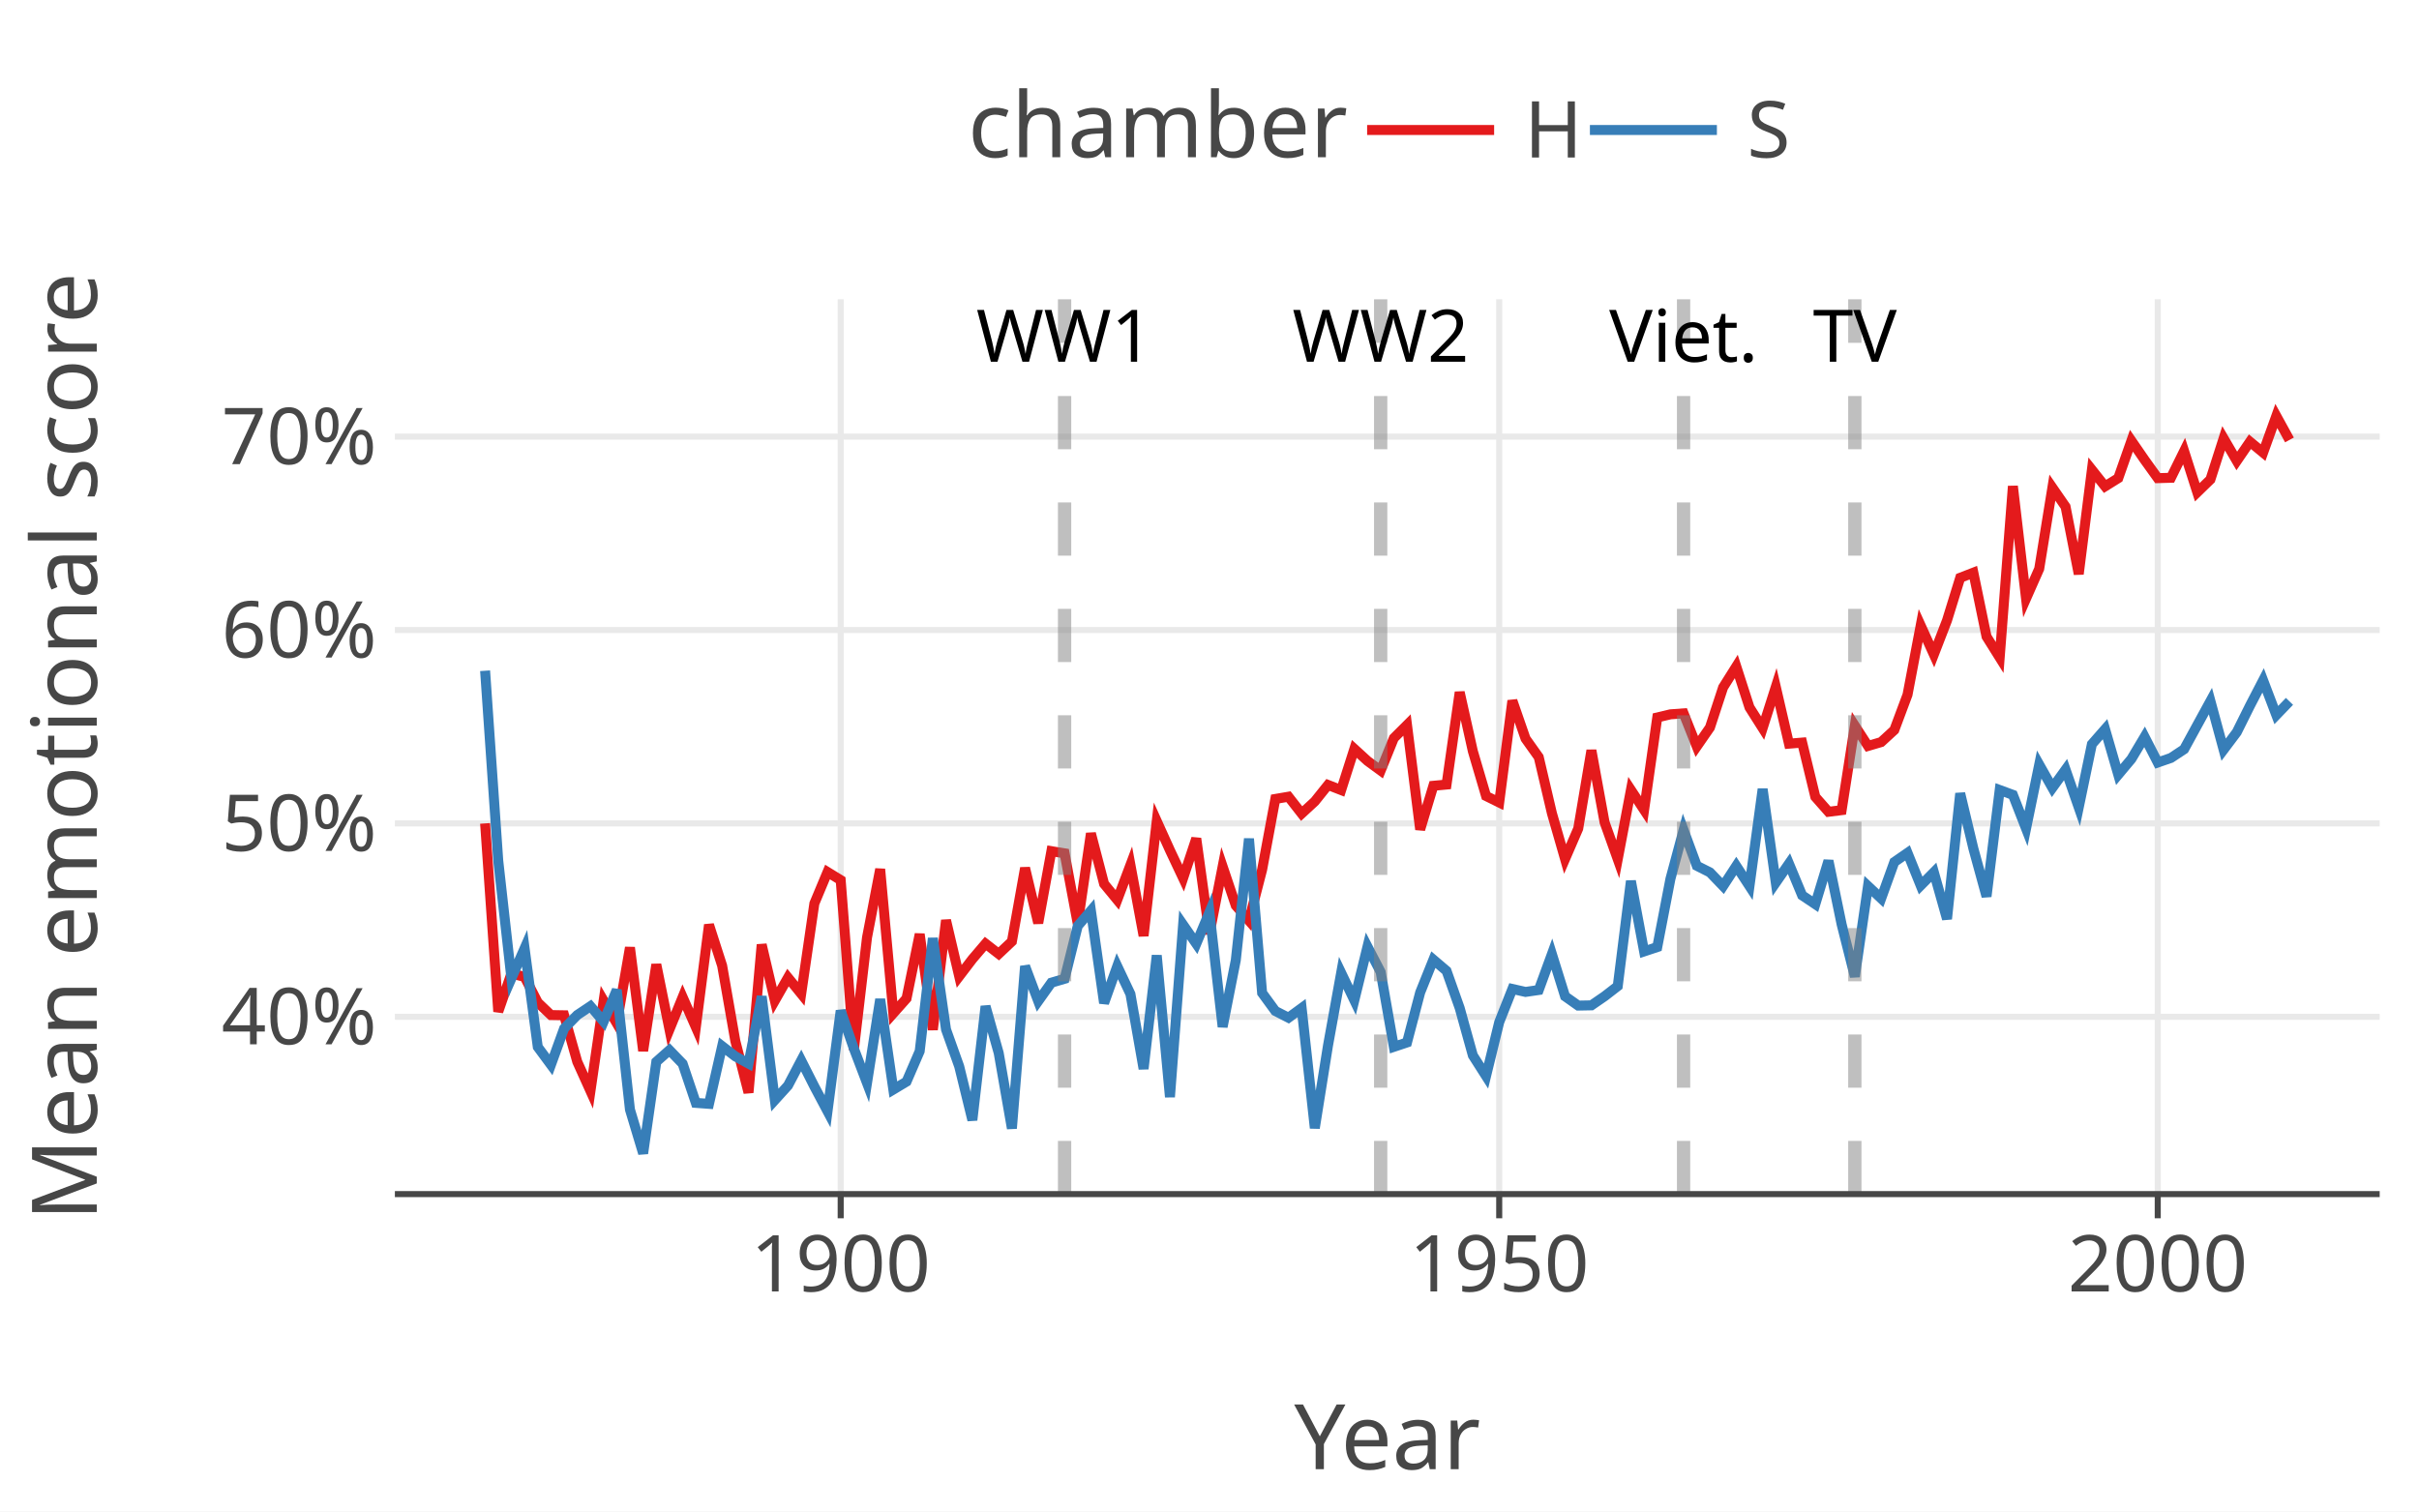
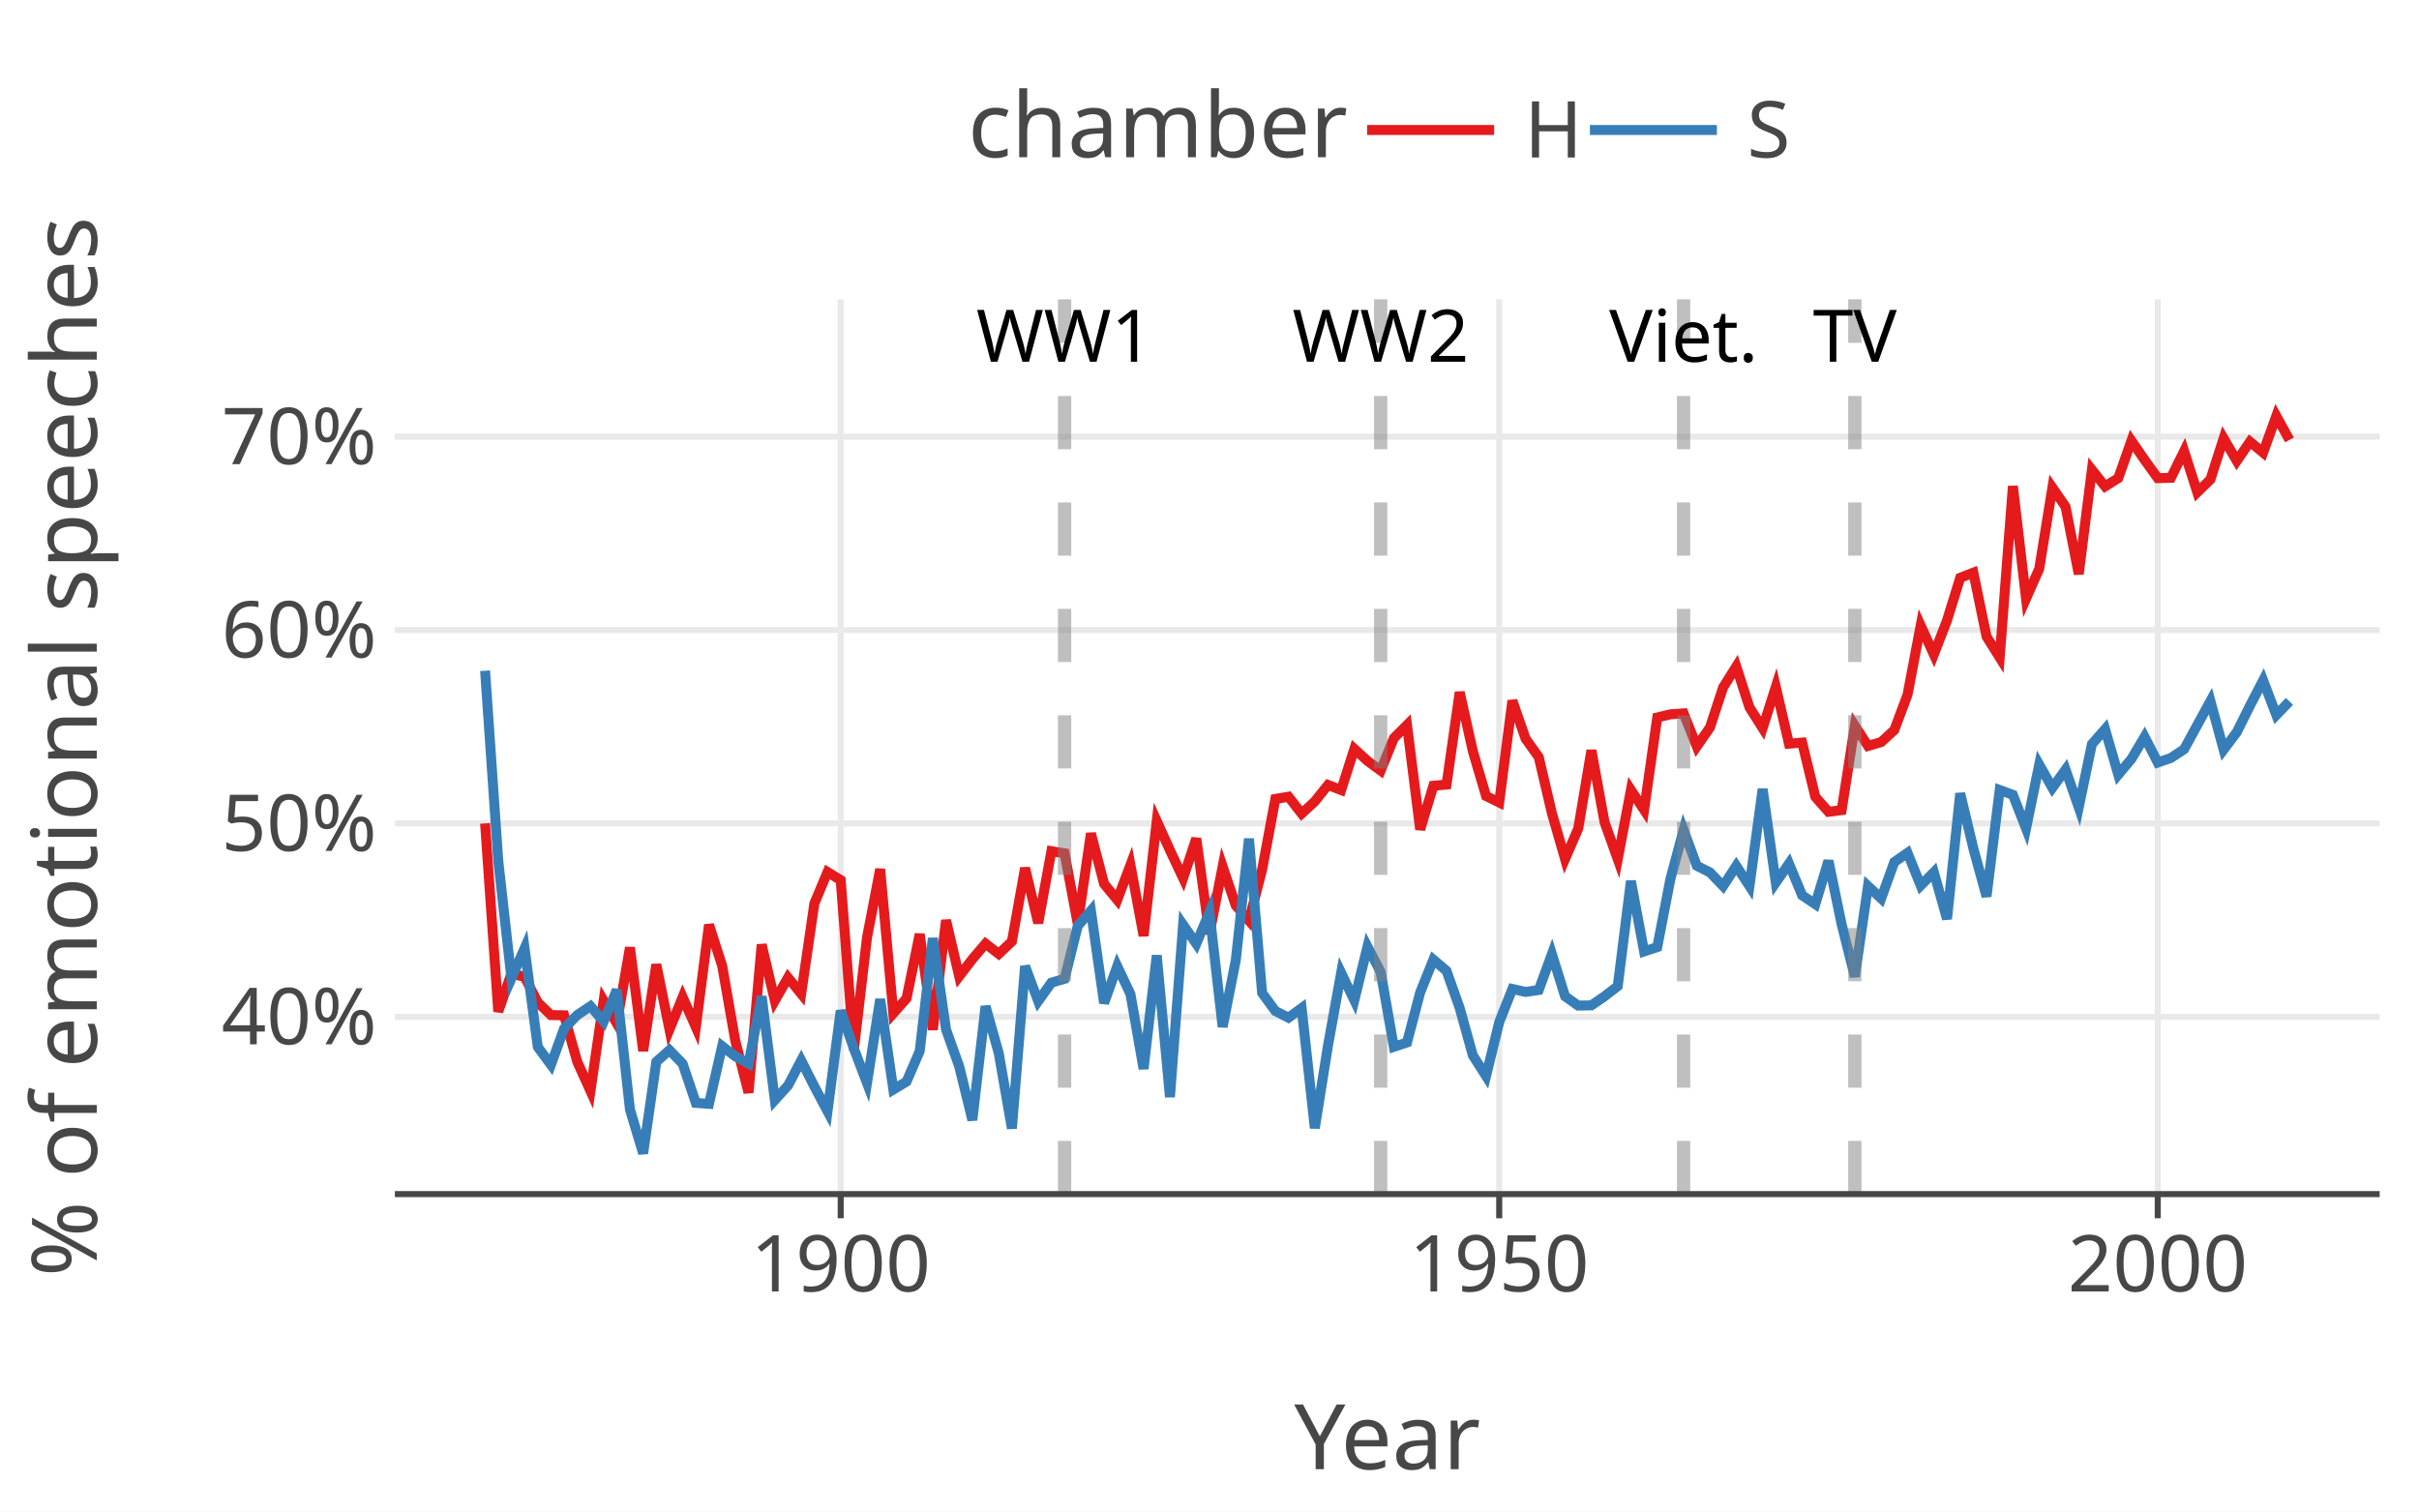
<svg xmlns="http://www.w3.org/2000/svg" display="block" class="plt-container" width="400.0" height="250.0">
  <style type="text/css">
  .plt-container {
   font-family: Lucida Grande, sans-serif;
   user-select: none;
   -webkit-user-select: none;
   -moz-user-select: none;
   -ms-user-select: none;
}
text {
   text-rendering: optimizeLegibility;
}
- #pwoykWa .plot-title {
+ #p3NG65Q .plot-title {
   fill: #474747;
   font-family: Lucida Grande, sans-serif;
   font-size: 16.0px;
   font-weight: normal;
   font-style: normal;   
}
- #pwoykWa .plot-subtitle {
+ #p3NG65Q .plot-subtitle {
   fill: #474747;
   font-family: Lucida Grande, sans-serif;
   font-size: 15.0px;
   font-weight: normal;
   font-style: normal;   
}
- #pwoykWa .plot-caption {
-    fill: #474747;
-    font-family: Lucida Grande, sans-serif;
-    font-size: 13.0px;
-    font-weight: normal;
-    font-style: normal;   
- }
- #pwoykWa .legend-title {
+ #p3NG65Q .plot-caption {
+    fill: #474747;
+    font-family: Lucida Grande, sans-serif;
+    font-size: 13.0px;
+    font-weight: normal;
+    font-style: normal;   
+ }
+ #p3NG65Q .legend-title {
   fill: #474747;
   font-family: Lucida Grande, sans-serif;
   font-size: 15.0px;
   font-weight: normal;
   font-style: normal;   
}
- #pwoykWa .legend-item {
-    fill: #474747;
-    font-family: Lucida Grande, sans-serif;
-    font-size: 13.0px;
-    font-weight: normal;
-    font-style: normal;   
- }
- #pwoykWa .axis-title-x {
+ #p3NG65Q .legend-item {
+    fill: #474747;
+    font-family: Lucida Grande, sans-serif;
+    font-size: 13.0px;
+    font-weight: normal;
+    font-style: normal;   
+ }
+ #p3NG65Q .axis-title-x {
   fill: #474747;
   font-family: Lucida Grande, sans-serif;
   font-size: 15.0px;
   font-weight: normal;
   font-style: normal;   
}
- #pwoykWa .axis-text-x {
-    fill: #474747;
-    font-family: Lucida Grande, sans-serif;
-    font-size: 13.0px;
-    font-weight: normal;
-    font-style: normal;   
- }
- #dvyMFjl .axis-tooltip-text-x {
+ #p3NG65Q .axis-text-x {
+    fill: #474747;
+    font-family: Lucida Grande, sans-serif;
+    font-size: 13.0px;
+    font-weight: normal;
+    font-style: normal;   
+ }
+ #dNBk9hJ .axis-tooltip-text-x {
   fill: #ffffff;
   font-family: Lucida Grande, sans-serif;
   font-size: 13.0px;
   font-weight: normal;
   font-style: normal;   
}
- #pwoykWa .axis-title-y {
+ #p3NG65Q .axis-title-y {
   fill: #474747;
   font-family: Lucida Grande, sans-serif;
   font-size: 15.0px;
   font-weight: normal;
   font-style: normal;   
}
- #pwoykWa .axis-text-y {
-    fill: #474747;
-    font-family: Lucida Grande, sans-serif;
-    font-size: 13.0px;
-    font-weight: normal;
-    font-style: normal;   
- }
- #dvyMFjl .axis-tooltip-text-y {
+ #p3NG65Q .axis-text-y {
+    fill: #474747;
+    font-family: Lucida Grande, sans-serif;
+    font-size: 13.0px;
+    font-weight: normal;
+    font-style: normal;   
+ }
+ #dNBk9hJ .axis-tooltip-text-y {
   fill: #ffffff;
   font-family: Lucida Grande, sans-serif;
   font-size: 13.0px;
   font-weight: normal;
   font-style: normal;   
}
- #pwoykWa .facet-strip-text-x {
-    fill: #474747;
-    font-family: Lucida Grande, sans-serif;
-    font-size: 13.0px;
-    font-weight: normal;
-    font-style: normal;   
- }
- #pwoykWa .facet-strip-text-y {
-    fill: #474747;
-    font-family: Lucida Grande, sans-serif;
-    font-size: 13.0px;
-    font-weight: normal;
-    font-style: normal;   
- }
- #dvyMFjl .tooltip-text {
-    fill: #474747;
-    font-family: Lucida Grande, sans-serif;
-    font-size: 13.0px;
-    font-weight: normal;
-    font-style: normal;   
- }
- #dvyMFjl .tooltip-title {
+ #p3NG65Q .facet-strip-text-x {
+    fill: #474747;
+    font-family: Lucida Grande, sans-serif;
+    font-size: 13.0px;
+    font-weight: normal;
+    font-style: normal;   
+ }
+ #p3NG65Q .facet-strip-text-y {
+    fill: #474747;
+    font-family: Lucida Grande, sans-serif;
+    font-size: 13.0px;
+    font-weight: normal;
+    font-style: normal;   
+ }
+ #dNBk9hJ .tooltip-text {
+    fill: #474747;
+    font-family: Lucida Grande, sans-serif;
+    font-size: 13.0px;
+    font-weight: normal;
+    font-style: normal;   
+ }
+ #dNBk9hJ .tooltip-title {
   fill: #474747;
   font-family: Lucida Grande, sans-serif;
   font-size: 13.0px;
   font-weight: bold;
   font-style: normal;   
}
- #dvyMFjl .tooltip-label {
+ #dNBk9hJ .tooltip-label {
   fill: #474747;
   font-family: Lucida Grande, sans-serif;
   font-size: 13.0px;
   font-weight: bold;
   font-style: normal;   
}

  </style>
-   <g id="pwoykWa">
+   <g id="p3NG65Q">
    <path fill-rule="evenodd" fill="rgb(255,255,255)" fill-opacity="1.0" d="M0.0 0.0 L0.0 250.0 L400.0 250.0 L400.0 0.0 Z">
    </path>
    <g transform="translate(29.5 49.5 ) ">
      <g>
        <g transform="translate(35.79618 0.0 ) ">
          <g>
            <line x1="73.718" y1="0.0" x2="73.718" y2="148.0" stroke="rgb(233,233,233)" stroke-opacity="1.0" stroke-width="1.0" fill="none">
            </line>
            <line x1="182.61" y1="0.0" x2="182.61" y2="148.0" stroke="rgb(233,233,233)" stroke-opacity="1.0" stroke-width="1.0" fill="none">
            </line>
            <line x1="291.503" y1="0.0" x2="291.503" y2="148.0" stroke="rgb(233,233,233)" stroke-opacity="1.0" stroke-width="1.0" fill="none">
            </line>
          </g>
        </g>
        <g transform="translate(35.79618 0.0 ) ">
          <g>
            <line x1="0.0" y1="118.673" x2="328.204" y2="118.673" stroke="rgb(233,233,233)" stroke-opacity="1.0" stroke-width="1.0" fill="none">
            </line>
            <line x1="0.0" y1="86.688" x2="328.204" y2="86.688" stroke="rgb(233,233,233)" stroke-opacity="1.0" stroke-width="1.0" fill="none">
            </line>
            <line x1="0.0" y1="54.704" x2="328.204" y2="54.704" stroke="rgb(233,233,233)" stroke-opacity="1.0" stroke-width="1.0" fill="none">
            </line>
            <line x1="0.0" y1="22.72" x2="328.204" y2="22.72" stroke="rgb(233,233,233)" stroke-opacity="1.0" stroke-width="1.0" fill="none">
            </line>
          </g>
        </g>
      </g>
-       <g clip-path="url(#ckz98nq)" clip-bounds-jfx="[rect (35.796, 0.0), (328.204, 148.0)]">
+       <g clip-path="url(#cNyy9Xh)" clip-bounds-jfx="[rect (35.796, 0.0), (328.204, 148.0)]">
        <g transform="translate(35.79618 0.0 ) ">
          <g>
            <g>
              <g>
                <path d="M14.918 86.688 L14.918 86.688 L17.095 117.822 L19.271 111.521 L21.448 112.073 L23.63 116.304 L25.806 118.389 L27.983 118.426 L30.159 126.109 L32.342 130.944 L34.518 116.013 L36.695 119.762 L38.871 107.213 L41.053 124.317 L43.23 110.021 L45.406 120.77 L47.583 115.42 L49.765 120.389 L51.941 103.452 L54.118 110.23 L56.294 122.667 L58.477 131.214 L60.653 106.731 L62.83 116.008 L65.006 112.189 L67.188 114.874 L69.365 99.935 L71.541 94.729 L73.718 96.068 L75.894 124.139 L78.07 105.57 L80.247 94.248 L82.423 118.091 L84.606 115.636 L86.782 104.998 L88.959 120.811 L91.135 102.7 L93.317 111.983 L95.494 109.131 L97.67 106.579 L99.847 108.268 L102.029 106.211 L104.205 94.062 L106.382 103.175 L108.558 91.281 L110.741 91.637 L112.917 103.284 L115.094 88.343 L117.27 96.684 L119.452 99.34 L121.629 93.563 L123.805 105.284 L125.982 86.304 L128.164 91.131 L130.34 95.741 L132.517 89.182 L134.693 104.981 L136.876 93.819 L139.052 100.275 L141.229 102.772 L143.405 94.352 L145.587 82.645 L147.764 82.273 L149.94 85.063 L152.117 83.054 L154.299 80.328 L156.475 81.174 L158.652 74.36 L160.828 76.353 L163.011 77.954 L165.187 72.583 L167.364 70.413 L169.54 87.696 L171.722 80.466 L173.899 80.262 L176.075 64.986 L178.252 74.754 L180.434 82.155 L182.61 83.228 L184.787 66.389 L186.963 72.66 L189.146 75.729 L191.322 85.005 L193.499 92.575 L195.675 87.541 L197.857 74.605 L200.034 86.513 L202.21 92.612 L204.387 81.147 L206.569 84.462 L208.745 69.165 L210.922 68.647 L213.098 68.486 L215.281 73.967 L217.457 70.825 L219.634 64.191 L221.81 60.73 L223.992 67.498 L226.169 70.932 L228.345 64.11 L230.522 73.502 L232.704 73.32 L234.88 82.298 L237.057 84.769 L239.233 84.495 L241.416 70.522 L243.592 73.882 L245.769 73.239 L247.945 71.24 L250.127 65.405 L252.304 53.957 L254.48 58.75 L256.657 53.116 L258.839 46.062 L261.015 45.217 L263.192 55.786 L265.368 59.259 L267.551 30.909 L269.727 49.506 L271.904 44.574 L274.08 31.149 L276.262 34.312 L278.439 45.449 L280.615 28.2 L282.792 30.944 L284.974 29.584 L287.15 23.398 L289.327 26.558 L291.503 29.585 L293.686 29.523 L295.862 25.108 L298.039 31.921 L300.215 29.803 L302.397 23 L304.574 26.738 L306.75 23.561 L308.927 25.36 L311.109 19.301 L313.285 23.264 " fill="none" stroke-width="1.65" stroke="rgb(228,26,28)" stroke-opacity="1.0">
                </path>
              </g>
              <g>
                <path d="M14.918 61.438 L14.918 61.438 L17.095 92.876 L19.271 112.317 L21.448 107.344 L23.63 123.665 L25.806 126.611 L27.983 120.611 L30.159 118.383 L32.342 116.924 L34.518 119.463 L36.695 114.225 L38.871 134.015 L41.053 141.273 L43.23 126.119 L45.406 124.187 L47.583 126.44 L49.765 132.912 L51.941 133.074 L54.118 123.531 L56.294 125.218 L58.477 126.411 L60.653 115.302 L62.83 132.445 L65.006 130.045 L67.188 125.899 L69.365 130.207 L71.541 134.299 L73.718 117.658 L75.894 123.919 L78.07 129.633 L80.247 115.765 L82.423 130.707 L84.606 129.395 L86.782 124.362 L88.959 105.679 L91.135 120.77 L93.317 126.88 L95.494 135.765 L97.67 116.93 L99.847 124.662 L102.029 137.143 L104.205 110.301 L106.382 116.088 L108.558 113.03 L110.741 112.39 L112.917 103.648 L115.094 101.118 L117.27 116.411 L119.452 110.302 L121.629 114.91 L123.805 127.284 L125.982 108.517 L128.164 131.949 L130.34 103.452 L132.517 106.596 L134.693 101.377 L136.876 120.339 L139.052 109.312 L141.229 89.217 L143.405 114.728 L145.587 117.714 L147.764 118.828 L149.94 117.235 L152.117 137.088 L154.299 123.423 L156.475 111.404 L158.652 115.948 L160.828 107.067 L163.011 111.277 L165.187 123.646 L167.364 122.918 L169.54 114.652 L171.722 109.224 L173.899 111.078 L176.075 117.229 L178.252 125.062 L180.434 128.478 L182.61 119.567 L184.787 114.07 L186.963 114.562 L189.146 114.243 L191.322 108.3 L193.499 115.284 L195.675 116.822 L197.857 116.78 L200.034 115.284 L202.21 113.6 L204.387 96.214 L206.569 107.864 L208.745 107.14 L210.922 95.863 L213.098 87.783 L215.281 93.695 L217.457 94.792 L219.634 97.054 L221.81 93.718 L223.992 97.062 L226.169 81.001 L228.345 96.483 L230.522 93.343 L232.704 98.59 L234.88 100.048 L237.057 92.869 L239.233 103.393 L241.416 112.029 L243.592 97.056 L245.769 99.102 L247.945 93.076 L250.127 91.566 L252.304 96.961 L254.48 94.763 L256.657 102.498 L258.839 81.722 L261.015 90.839 L263.192 98.774 L265.368 81.165 L267.551 81.967 L269.727 87.544 L271.904 76.957 L274.08 80.812 L276.262 77.788 L278.439 84.045 L280.615 73.584 L282.792 71.102 L284.974 78.625 L287.15 76.027 L289.327 72.37 L291.503 76.617 L293.686 75.86 L295.862 74.422 L298.039 70.434 L300.215 66.456 L302.397 74.495 L304.574 71.601 L306.75 67.227 L308.927 63.031 L311.109 68.766 L313.285 66.504 " fill="none" stroke-width="1.65" stroke="rgb(55,126,184)" stroke-opacity="1.0">
                </path>
              </g>
            </g>
            <g>
              <line x1="110.741" y1="148.0" x2="110.741" y2="0.0" stroke="rgb(128,128,128)" stroke-opacity="0.5" fill="none" stroke-width="2.2" stroke-dasharray="8.8,8.8">
              </line>
            </g>
            <g>
              <g transform="rotate(0.0 110.7407 6.727273 ) ">
                <g transform="translate(110.7407 10.32727 ) ">
                  <text style="fill:#000000;font-size:12.0px;font-family:sans-serif;" fill-opacity="1.0" y="0.0" text-anchor="middle">
                    <tspan>WW1</tspan>
                  </text>
                </g>
              </g>
            </g>
            <g>
              <line x1="163.011" y1="148.0" x2="163.011" y2="0.0" stroke="rgb(128,128,128)" stroke-opacity="0.5" fill="none" stroke-width="2.2" stroke-dasharray="8.8,8.8">
              </line>
            </g>
            <g>
              <g transform="rotate(0.0 163.0107 6.727273 ) ">
                <g transform="translate(163.0107 10.32727 ) ">
                  <text style="fill:#000000;font-size:12.0px;font-family:sans-serif;" fill-opacity="1.0" y="0.0" text-anchor="middle">
                    <tspan>WW2</tspan>
                  </text>
                </g>
              </g>
            </g>
            <g>
              <line x1="213.098" y1="148.0" x2="213.098" y2="0.0" stroke="rgb(128,128,128)" stroke-opacity="0.5" fill="none" stroke-width="2.2" stroke-dasharray="8.8,8.8">
              </line>
            </g>
            <g>
              <g transform="rotate(0.0 213.0983 6.727273 ) ">
                <g transform="translate(213.0983 10.32727 ) ">
                  <text style="fill:#000000;font-size:12.0px;font-family:sans-serif;" fill-opacity="1.0" y="0.0" text-anchor="middle">
                    <tspan>Viet.</tspan>
                  </text>
                </g>
              </g>
            </g>
            <g>
              <line x1="241.416" y1="148.0" x2="241.416" y2="0.0" stroke="rgb(128,128,128)" stroke-opacity="0.5" fill="none" stroke-width="2.2" stroke-dasharray="8.8,8.8">
              </line>
            </g>
            <g>
              <g transform="rotate(0.0 241.4157 6.727273 ) ">
                <g transform="translate(241.4157 10.32727 ) ">
                  <text style="fill:#000000;font-size:12.0px;font-family:sans-serif;" fill-opacity="1.0" y="0.0" text-anchor="middle">
                    <tspan>TV</tspan>
                  </text>
                </g>
              </g>
            </g>
          </g>
        </g>
        <defs>
-           <clipPath id="cJK2JFN">
-             <rect x="35.796" y="0.0" width="328.204" height="148.0">
-             </rect>
-           </clipPath>
-         </defs>
-         <defs>
-           <clipPath id="clsRcz4">
-             <rect x="35.796" y="0.0" width="328.204" height="148.0">
-             </rect>
-           </clipPath>
-         </defs>
-         <defs>
-           <clipPath id="cfIycCW">
-             <rect x="35.796" y="0.0" width="328.204" height="148.0">
-             </rect>
-           </clipPath>
-         </defs>
-         <defs>
-           <clipPath id="cQymVAd">
-             <rect x="35.796" y="0.0" width="328.204" height="148.0">
-             </rect>
-           </clipPath>
-         </defs>
-         <defs>
-           <clipPath id="cNmEjNX">
-             <rect x="35.796" y="0.0" width="328.204" height="148.0">
-             </rect>
-           </clipPath>
-         </defs>
-         <defs>
-           <clipPath id="c50ZTCH">
-             <rect x="35.796" y="0.0" width="328.204" height="148.0">
-             </rect>
-           </clipPath>
-         </defs>
-         <defs>
-           <clipPath id="cXkUusq">
-             <rect x="35.796" y="0.0" width="328.204" height="148.0">
-             </rect>
-           </clipPath>
-         </defs>
-         <defs>
-           <clipPath id="cpoK6gr">
-             <rect x="35.796" y="0.0" width="328.204" height="148.0">
-             </rect>
-           </clipPath>
-         </defs>
-         <defs>
-           <clipPath id="ckz98nq">
+           <clipPath id="cZXrITx">
+             <rect x="35.796" y="0.0" width="328.204" height="148.0">
+             </rect>
+           </clipPath>
+         </defs>
+         <defs>
+           <clipPath id="caTyrLH">
+             <rect x="35.796" y="0.0" width="328.204" height="148.0">
+             </rect>
+           </clipPath>
+         </defs>
+         <defs>
+           <clipPath id="cdWXqmy">
+             <rect x="35.796" y="0.0" width="328.204" height="148.0">
+             </rect>
+           </clipPath>
+         </defs>
+         <defs>
+           <clipPath id="czgUeSE">
+             <rect x="35.796" y="0.0" width="328.204" height="148.0">
+             </rect>
+           </clipPath>
+         </defs>
+         <defs>
+           <clipPath id="cdKtN5O">
+             <rect x="35.796" y="0.0" width="328.204" height="148.0">
+             </rect>
+           </clipPath>
+         </defs>
+         <defs>
+           <clipPath id="c7AMPEQ">
+             <rect x="35.796" y="0.0" width="328.204" height="148.0">
+             </rect>
+           </clipPath>
+         </defs>
+         <defs>
+           <clipPath id="cfgPOSM">
+             <rect x="35.796" y="0.0" width="328.204" height="148.0">
+             </rect>
+           </clipPath>
+         </defs>
+         <defs>
+           <clipPath id="c22gx3a">
+             <rect x="35.796" y="0.0" width="328.204" height="148.0">
+             </rect>
+           </clipPath>
+         </defs>
+         <defs>
+           <clipPath id="cNyy9Xh">
            <rect x="35.796" y="0.0" width="328.204" height="148.0">
            </rect>
          </clipPath>
        </defs>
      </g>
      <g>
        <g transform="translate(35.79618 148.0 ) ">
          <g transform="translate(73.71763 0.0 ) ">
            <line stroke-width="1.0" stroke="rgb(71,71,71)" stroke-opacity="1.0" x2="0.0" y2="4.0">
            </line>
            <g transform="translate(0.0 7.0 ) ">
              <text class="axis-text-x" text-anchor="middle" dy="0.7em">
                <tspan>1900</tspan>
              </text>
            </g>
          </g>
          <g transform="translate(182.6105 0.0 ) ">
            <line stroke-width="1.0" stroke="rgb(71,71,71)" stroke-opacity="1.0" x2="0.0" y2="4.0">
            </line>
            <g transform="translate(0.0 7.0 ) ">
              <text class="axis-text-x" text-anchor="middle" dy="0.7em">
                <tspan>1950</tspan>
              </text>
            </g>
          </g>
          <g transform="translate(291.5033 0.0 ) ">
            <line stroke-width="1.0" stroke="rgb(71,71,71)" stroke-opacity="1.0" x2="0.0" y2="4.0">
            </line>
            <g transform="translate(0.0 7.0 ) ">
              <text class="axis-text-x" text-anchor="middle" dy="0.7em">
                <tspan>2000</tspan>
              </text>
            </g>
          </g>
          <line x1="0.0" y1="0.0" x2="328.204" y2="0.0" stroke-width="1.0" stroke="rgb(71,71,71)" stroke-opacity="1.0">
          </line>
        </g>
        <g transform="translate(35.79618 0.0 ) ">
          <g transform="translate(0.0 118.6729 ) ">
            <g transform="translate(-3.0 0.0 ) ">
              <text class="axis-text-y" text-anchor="end" dy="0.35em">
                <tspan>40%</tspan>
              </text>
            </g>
          </g>
          <g transform="translate(0.0 86.68845 ) ">
            <g transform="translate(-3.0 0.0 ) ">
              <text class="axis-text-y" text-anchor="end" dy="0.35em">
                <tspan>50%</tspan>
              </text>
            </g>
          </g>
          <g transform="translate(0.0 54.70398 ) ">
            <g transform="translate(-3.0 0.0 ) ">
              <text class="axis-text-y" text-anchor="end" dy="0.35em">
                <tspan>60%</tspan>
              </text>
            </g>
          </g>
          <g transform="translate(0.0 22.71951 ) ">
            <g transform="translate(-3.0 0.0 ) ">
              <text class="axis-text-y" text-anchor="end" dy="0.35em">
                <tspan>70%</tspan>
              </text>
            </g>
          </g>
        </g>
      </g>
    </g>
    <g transform="translate(16.0 123.5 ) rotate(-90.0 ) ">
      <text class="axis-title-y" y="0.0" text-anchor="middle">
-         <tspan>Mean emotional score</tspan>
+         <tspan>% of emotional speeches</tspan>
      </text>
    </g>
    <g transform="translate(229.3981 243.0 ) ">
      <text class="axis-title-x" y="0.0" text-anchor="middle">
        <tspan>Year</tspan>
      </text>
    </g>
    <g transform="translate(150.0552 0.0 ) ">
      <rect x="5.0" y="5.0" height="33.0" width="148.686" stroke="rgb(71,71,71)" stroke-opacity="1.0" stroke-width="0.0" fill="rgb(255,255,255)" fill-opacity="1.0">
      </rect>
      <g transform="translate(10.0 10.0 ) ">
        <g transform="translate(0.0 16.0 ) ">
          <text class="legend-title" y="0.0">
            <tspan>chamber</tspan>
          </text>
        </g>
        <g transform="translate(65.01 0.0 ) ">
          <g transform="">
            <g>
              <rect x="0.0" y="0.0" height="23.0" width="23.0" stroke-width="0.0" fill="rgb(255,255,255)" fill-opacity="1.0">
              </rect>
              <g transform="translate(1.0 1.0 ) ">
                <g>
                  <line x1="0.0" y1="10.5" x2="21.0" y2="10.5" stroke="rgb(228,26,28)" stroke-opacity="1.0" fill="rgb(255,255,255)" fill-opacity="1.0" stroke-width="1.65">
                  </line>
                </g>
              </g>
              <rect x="0.0" y="0.0" height="23.0" width="23.0" stroke="rgb(255,255,255)" stroke-opacity="1.0" stroke-width="1.0" fill-opacity="0.0">
              </rect>
            </g>
            <g transform="translate(26.9903 16.05 ) ">
              <text class="legend-item" y="0.0">
                <tspan>H</tspan>
              </text>
            </g>
          </g>
          <g transform="translate(36.83786 0.0 ) ">
            <g>
              <rect x="0.0" y="0.0" height="23.0" width="23.0" stroke-width="0.0" fill="rgb(255,255,255)" fill-opacity="1.0">
              </rect>
              <g transform="translate(1.0 1.0 ) ">
                <g>
                  <line x1="0.0" y1="10.5" x2="21.0" y2="10.5" stroke="rgb(55,126,184)" stroke-opacity="1.0" fill="rgb(255,255,255)" fill-opacity="1.0" stroke-width="1.65">
                  </line>
                </g>
              </g>
              <rect x="0.0" y="0.0" height="23.0" width="23.0" stroke="rgb(255,255,255)" stroke-opacity="1.0" stroke-width="1.0" fill-opacity="0.0">
              </rect>
            </g>
            <g transform="translate(26.9903 16.05 ) ">
              <text class="legend-item" y="0.0">
                <tspan>S</tspan>
              </text>
            </g>
          </g>
        </g>
      </g>
    </g>
    <path fill="rgb(0,0,0)" fill-opacity="0.0" stroke="rgb(71,71,71)" stroke-opacity="1.0" stroke-width="0.0" d="M0.0 0.0 L0.0 250.0 L400.0 250.0 L400.0 0.0 Z">
    </path>
  </g>
-   <g id="dvyMFjl">
+   <g id="dNBk9hJ">
  </g>
</svg>
